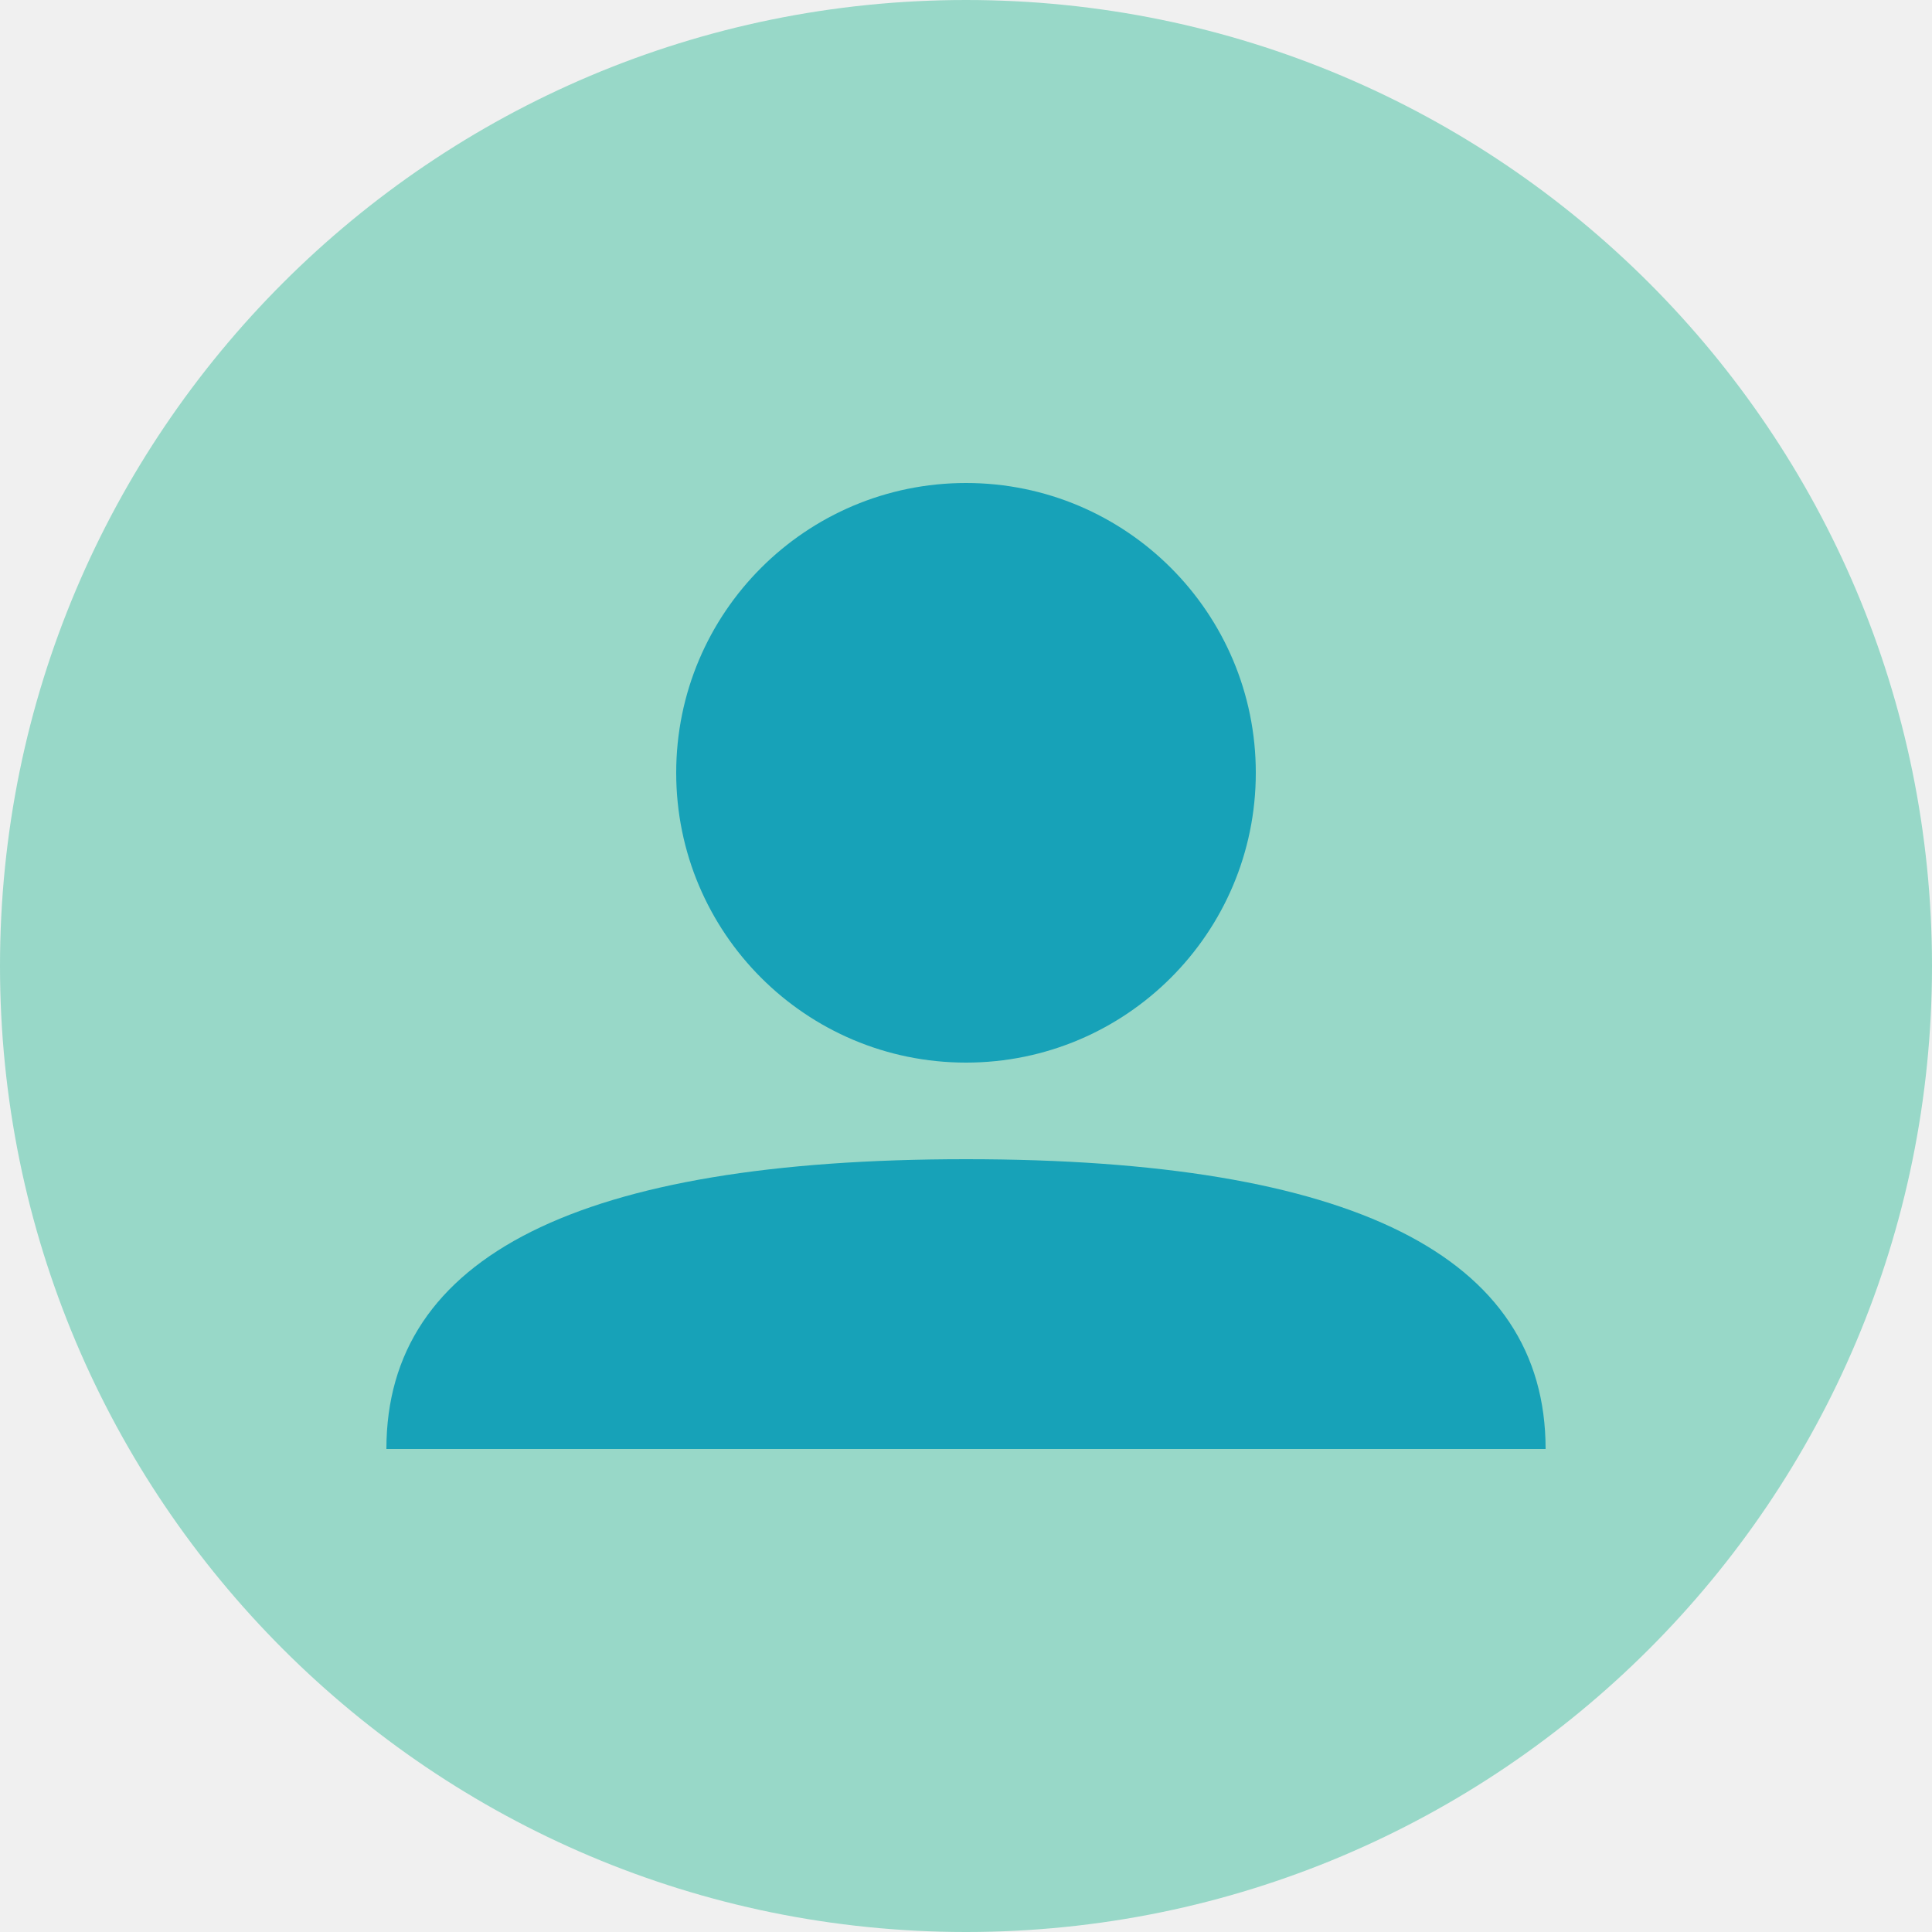
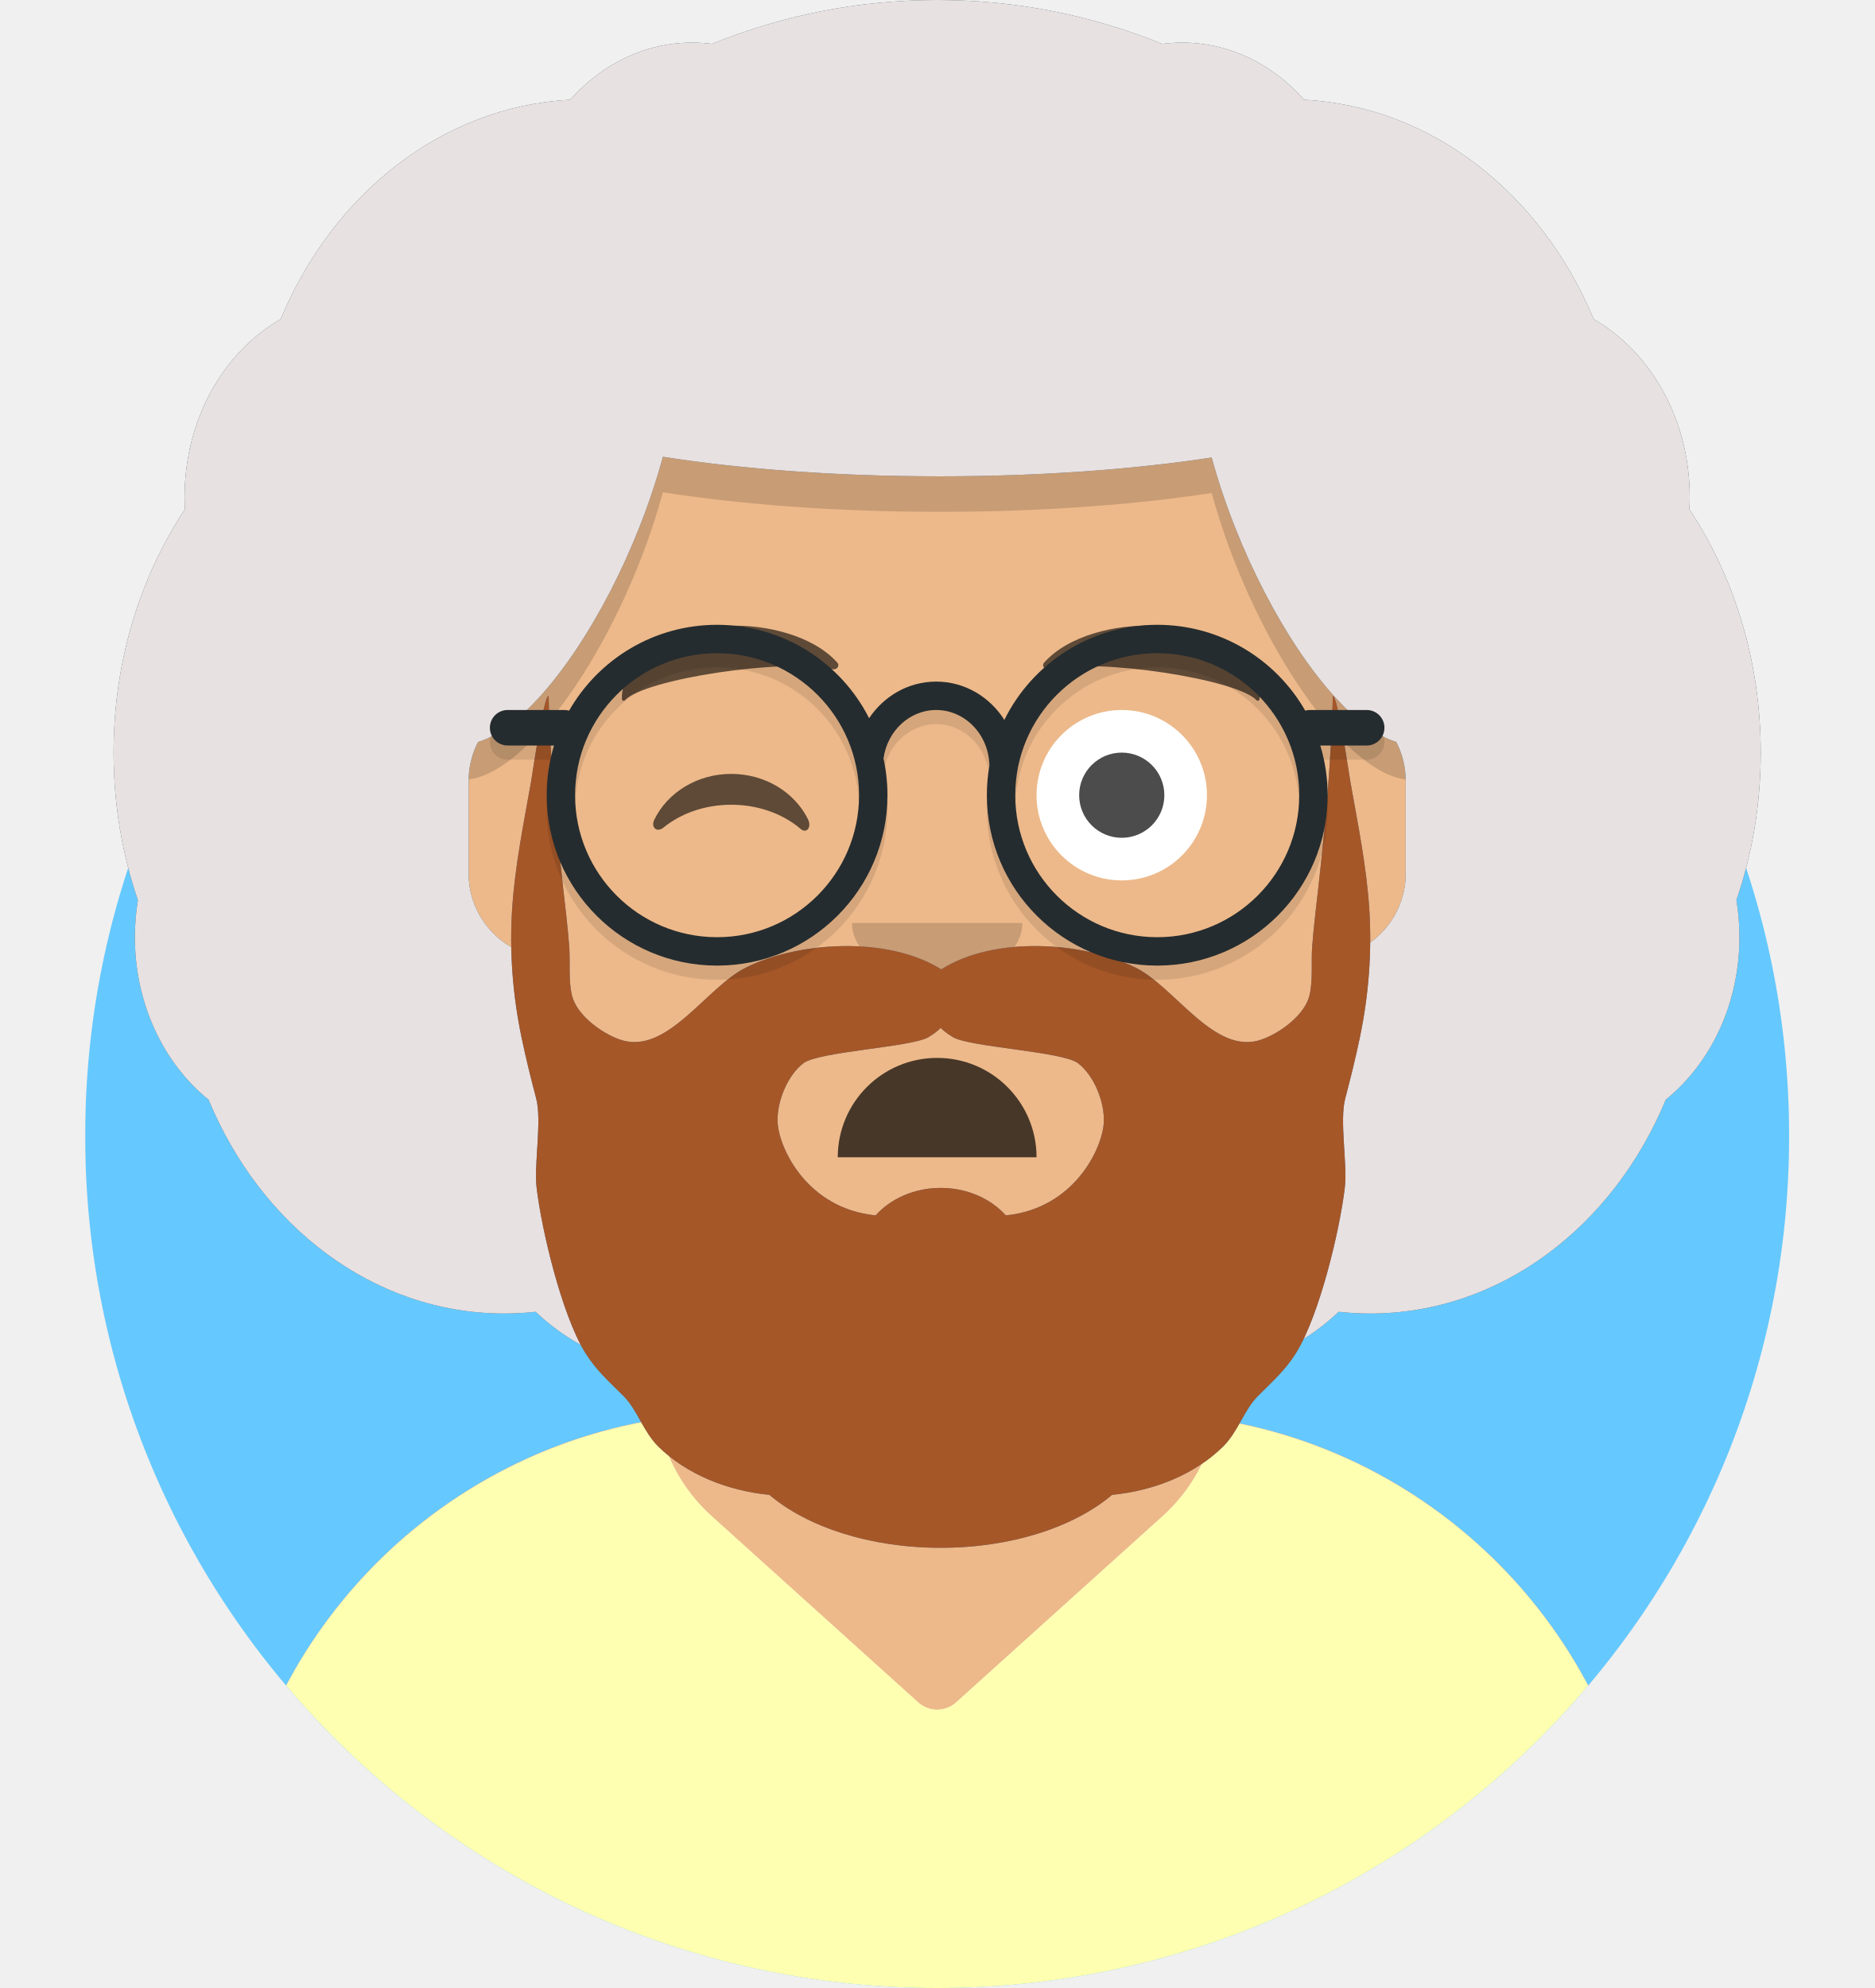
- <svg xmlns="http://www.w3.org/2000/svg" viewBox="0 0 100 100">
-   <circle cx="50" cy="50" r="50" fill="#98D8C8" />
-   <circle cx="50" cy="40" r="15" fill="#17A2B8" />
-   <path d="M 20 75 Q 20 60 50 60 Q 80 60 80 75" fill="#17A2B8" />
+ <svg xmlns="http://www.w3.org/2000/svg" xmlns:xlink="http://www.w3.org/1999/xlink" width="264px" height="280px" viewBox="0 0 264 280" version="1.1">
+   <defs>
+     <circle id="react-path-1" cx="120" cy="120" r="120" />
+     <path d="M12,160 C12,226.274 65.726,280 132,280 C198.274,280 252,226.274 252,160 L264,160 L264,-1.42108547e-14 L-3.19744231e-14,-1.42108547e-14 L-3.19744231e-14,160 L12,160 Z" id="react-path-2" />
+     <path d="M124,144.611 L124,163 L128,163 L128,163 C167.765,163 200,195.235 200,235 L200,244 L0,244 L0,235 C-4.86974701e-15,195.235 32.235,163 72,163 L72,163 L76,163 L76,144.611 C58.763,136.422 46.372,119.687 44.305,99.881 C38.48,99.058 34,94.052 34,88 L34,74 C34,68.054 38.325,63.118 44,62.166 L44,56 L44,56 C44,25.072 69.072,5.68137151e-15 100,0 L100,0 L100,0 C130.928,-5.68137151e-15 156,25.072 156,56 L156,62.166 C161.675,63.118 166,68.054 166,74 L166,88 C166,94.052 161.52,99.058 155.695,99.881 C153.628,119.687 141.237,136.422 124,144.611 Z" id="react-path-3" />
+   </defs>
+   <g id="Avataaar" stroke="none" stroke-width="1" fill="none" fill-rule="evenodd">
+     <g transform="translate(-825, -1100)" id="Avataaar/Circle">
+       <g transform="translate(825, 1100)">
+         <g id="Circle" stroke-width="1" fill-rule="evenodd" transform="translate(12, 40)">
+           <mask id="react-mask-4" fill="white">
+             <use xlink:href="#react-path-1" />
+           </mask>
+           <use id="Circle-Background" fill="#E6E6E6" xlink:href="#react-path-1" />
+           <g id="Color/Palette/Blue-01" mask="url(#react-mask-4)" fill="#65C9FF">
+             <rect id="🖍Color" x="0" y="0" width="240" height="240" />
+           </g>
+         </g>
+         <mask id="react-mask-5" fill="white">
+           <use xlink:href="#react-path-2" />
+         </mask>
+         <g id="Mask" />
+         <g id="Avataaar" stroke-width="1" fill-rule="evenodd" mask="url(#react-mask-5)">
+           <g id="Body" transform="translate(32, 36)">
+             <mask id="react-mask-6" fill="white">
+               <use xlink:href="#react-path-3" />
+             </mask>
+             <use fill="#D0C6AC" xlink:href="#react-path-3" />
+             <g id="Skin/👶🏽-03-Brown" mask="url(#react-mask-6)" fill="#EDB98A">
+               <g transform="translate(0, 0)" id="Color">
+                 <rect x="0" y="0" width="264" height="280" />
+               </g>
+             </g>
+             <path d="M156,79 L156,102 C156,132.928 130.928,158 100,158 C69.072,158 44,132.928 44,102 L44,79 L44,94 C44,124.928 69.072,150 100,150 C130.928,150 156,124.928 156,94 L156,79 Z" id="Neck-Shadow" fill-opacity="0.1" fill="#000000" mask="url(#react-mask-6)" />
+           </g>
+           <g id="Clothing/Shirt-V-Neck" transform="translate(0, 170)">
+             <defs>
+               <path d="M171.32,29.936 C205.706,35.367 232,65.139 232,101.052 L232,110 L32,110 L32,101.052 C32,65.138 58.294,35.366 92.682,29.936 C93.584,35.005 96.116,39.824 100.236,43.539 L100.236,43.539 L129.321,69.768 C130.843,71.14 133.157,71.14 134.679,69.768 L134.679,69.768 L163.764,43.539 C164.189,43.155 164.601,42.756 164.998,42.343 C168.414,38.787 170.517,34.452 171.32,29.936 Z" id="react-path-117" />
+             </defs>
+             <mask id="react-mask-118" fill="white">
+               <use xlink:href="#react-path-117" />
+             </mask>
+             <use id="Clothes" fill="#E6E6E6" fill-rule="evenodd" xlink:href="#react-path-117" />
+             <g id="Color/Palette/Gray-01" mask="url(#react-mask-118)" fill-rule="evenodd" fill="#FFFFB1">
+               <rect id="🖍Color" x="0" y="0" width="264" height="110" />
+             </g>
+           </g>
+           <g id="Face" transform="translate(76, 82)" fill="#000000">
+             <g id="Mouth/Disbelief" transform="translate(2, 52)" fill-opacity="0.7" fill="#000000">
+               <path d="M40,15 C40,22.732 46.268,29 54,29 L54,29 C61.732,29 68,22.732 68,15" id="Mouth" transform="translate(54, 22) scale(1, -1) translate(-54, -22) " />
+             </g>
+             <g id="Nose/Default" transform="translate(28, 40)" fill-opacity="0.16">
+               <path d="M16,8 C16,12.418 21.373,16 28,16 L28,16 C34.627,16 40,12.418 40,8" id="Nose" />
+             </g>
+             <g id="Eyes/Wink-Wacky-😜" transform="translate(0, 8)">
+               <circle id="Cornea?-I-don't-know" fill="#FFFFFF" cx="82" cy="22" r="12" />
+               <circle id="Eye" fill-opacity="0.7" fill="#000000" cx="82" cy="22" r="6" />
+               <path d="M16.16,25.447 C18.007,21.649 22.164,19 26.998,19 C31.814,19 35.959,21.63 37.815,25.407 C38.367,26.529 37.582,27.447 36.791,26.767 C34.34,24.66 30.859,23.344 26.998,23.344 C23.257,23.344 19.874,24.579 17.438,26.572 C16.547,27.3 15.62,26.558 16.16,25.447 Z" id="Winky-Doodle" fill-opacity="0.6" fill="#000000" />
+             </g>
+             <g id="Eyebrow/Natural/Default-Natural" fill-opacity="0.6">
+               <path d="M26.039,6.21 C20.278,6.983 11.293,12.005 12.044,17.818 C12.069,18.008 12.357,18.067 12.481,17.908 C14.967,14.72 34.193,10.037 41.194,11.015 C41.835,11.104 42.258,10.443 41.821,10.03 C38.077,6.495 31.2,5.512 26.039,6.21" id="Eyebrow" transform="translate(27, 12) rotate(5) translate(-27, -12) " />
+               <path d="M85.039,6.21 C79.278,6.983 70.293,12.005 71.044,17.818 C71.069,18.008 71.357,18.067 71.481,17.908 C73.967,14.72 93.193,10.037 100.194,11.015 C100.835,11.104 101.258,10.443 100.821,10.03 C97.077,6.495 90.2,5.512 85.039,6.21" id="Eyebrow" transform="translate(86, 12) scale(-1, 1) rotate(5) translate(-86, -12) " />
+             </g>
+           </g>
+           <g id="Top" stroke-width="1" fill-rule="evenodd">
+             <defs>
+               <rect id="react-path-121" x="0" y="0" width="264" height="280" />
+               <path d="M180.666,104.495 C181.518,106.144 182,108.016 182,110 L182,123 C182,129.019 177.569,134.002 171.791,134.867 C170.048,155.115 157.531,172.283 140,180.611 L140,190.054 C143.832,191.95 148.059,193 152.5,193 C160.121,193 167.111,189.907 172.559,184.758 C174.02,184.918 175.502,185 177,185 C195.39,185 211.26,172.684 218.622,154.884 C224.9,149.814 229,141.454 229,132 C229,130.215 228.854,128.469 228.574,126.777 C230.786,120.339 232,113.331 232,106 C232,93.134 228.261,81.264 221.954,71.725 C221.985,71.155 222,70.579 222,70 C222,59.043 216.493,49.557 208.471,44.957 C201.16,27.369 185.741,14.991 167.697,14.057 C163.274,9.075 157.201,6 150.5,6 C149.549,6 148.611,6.062 147.688,6.182 C137.91,2.196 127.211,0 116,0 C104.789,0 94.09,2.196 84.312,6.182 C83.389,6.062 82.451,6 81.5,6 C74.799,6 68.726,9.075 64.303,14.057 C46.259,14.991 30.84,27.369 23.529,44.957 C15.507,49.557 10,59.043 10,70 C10,70.579 10.015,71.155 10.046,71.725 C3.739,81.264 0,93.134 0,106 C0,113.331 1.214,120.339 3.426,126.777 C3.146,128.469 3,130.215 3,132 C3,141.454 7.1,149.814 13.378,154.884 C20.74,172.684 36.61,185 55,185 C56.498,185 57.98,184.918 59.441,184.758 C64.889,189.907 71.879,193 79.5,193 C83.941,193 88.168,191.95 92,190.054 L92,180.611 C74.469,172.283 61.952,155.115 60.209,134.867 C54.431,134.002 50,129.019 50,123 L50,110 C50,108.017 50.481,106.146 51.333,104.498 C54.035,103.696 57.01,101.445 59.991,98.168 C59.994,98.167 59.997,98.166 60,98.166 L60,98.157 C66.866,90.601 73.755,77.602 77.369,64.335 C88.486,66.072 101.905,67.087 116.354,67.087 C130.513,67.087 143.683,66.112 154.668,64.438 C158.288,77.664 165.154,90.61 172,98.148 L172,98.166 C172.007,98.167 172.013,98.168 172.02,98.169 C174.996,101.441 177.967,103.691 180.666,104.495 Z" id="react-path-122" />
+               <path d="M65.18,77.737 C67.363,76.105 80.407,75.479 82.758,74.089 C83.492,73.655 84.061,73.216 84.5,72.78 C84.939,73.216 85.509,73.655 86.242,74.089 C88.593,75.479 101.637,76.105 103.82,77.737 C106.03,79.391 107.644,83.185 107.467,86.151 C107.255,89.71 103.361,98.203 93.672,99.181 C91.558,96.828 88.237,95.31 84.5,95.31 C80.763,95.31 77.442,96.828 75.328,99.181 C65.639,98.203 61.745,89.71 61.533,86.151 C61.357,83.185 62.97,79.391 65.18,77.737 M103.142,94.906 C103.143,94.906 103.145,94.905 103.146,94.905 C103.144,94.905 103.143,94.906 103.142,94.906 M65.845,94.901 C65.849,94.903 65.857,94.906 65.862,94.908 C65.857,94.906 65.851,94.903 65.845,94.901 M144.863,55.985 C144.474,50.03 143.278,44.152 142.234,38.286 C141.953,36.707 140.424,26 139.735,26 C139.502,35.109 138.702,44.08 137.67,53.139 C137.361,55.848 137.038,58.556 136.825,61.274 C136.654,63.47 136.96,66.122 136.428,68.246 C135.749,70.952 132.348,73.478 129.703,74.411 C123.103,76.737 117.598,67.108 111.961,64.291 C104.643,60.635 92.064,59.764 84.582,64.53 C76.936,59.764 64.357,60.635 57.039,64.291 C51.402,67.108 45.897,76.737 39.297,74.411 C36.652,73.478 33.25,70.952 32.572,68.246 C32.04,66.122 32.346,63.47 32.175,61.274 C31.962,58.556 31.639,55.848 31.33,53.139 C30.298,44.08 29.497,35.109 29.265,26 C28.576,26 27.047,36.707 26.766,38.286 C25.722,44.152 24.526,50.03 24.138,55.985 C23.739,62.105 24.215,68.167 25.47,74.163 C26.069,77.028 26.769,79.876 27.519,82.704 C28.353,85.847 27.199,91.966 27.572,95.192 C28.279,101.296 31.154,113.2 34.383,118.451 C35.944,120.989 37.773,122.574 39.816,124.619 C41.783,126.588 42.604,129.64 44.726,131.737 C48.682,135.645 54.446,137.971 60.366,138.543 C65.677,143.05 74.506,146 84.5,146 C94.495,146 103.323,143.05 108.635,138.543 C114.554,137.971 120.318,135.645 124.274,131.737 C126.396,129.64 127.217,126.588 129.184,124.619 C131.226,122.574 133.056,120.989 134.617,118.451 C137.846,113.2 140.721,101.296 141.428,95.192 C141.801,91.966 140.647,85.847 141.481,82.704 C142.232,79.876 142.931,77.028 143.531,74.163 C144.785,68.167 145.261,62.105 144.863,55.985 Z" id="react-path-123" />
+             </defs>
+             <mask id="react-mask-119" fill="white">
+               <use xlink:href="#react-path-121" />
+             </mask>
+             <g id="Mask" />
+             <g id="Top/Long-Hair/Fro" mask="url(#react-mask-119)">
+               <g transform="translate(-1, 0)">
+                 <path d="M67,109.778 C76.038,108.717 88.922,89.331 94.369,69.335 C105.486,71.072 118.905,72.087 133.354,72.087 C147.513,72.087 160.683,71.112 171.668,69.438 C177.13,89.391 189.978,108.707 199,109.777 L199,89 C199,66.116 187.353,45.952 169.664,34.113 C169.136,36.595 168.785,39.335 168.624,42.297 C158.285,40.893 146.228,40.087 133.354,40.087 C120.19,40.087 107.882,40.929 97.39,42.393 C97.232,39.392 96.878,36.618 96.343,34.107 C78.65,45.946 67,66.113 67,89 L67,89 L67,109.778 Z" id="Shadow" fill-opacity="0.16" fill="#000000" fill-rule="evenodd" />
+                 <g id="Hair" stroke-width="1" fill="none" fill-rule="evenodd" transform="translate(17, 0)">
+                   <mask id="react-mask-120" fill="white">
+                     <use xlink:href="#react-path-122" />
+                   </mask>
+                   <use fill="#314756" xlink:href="#react-path-122" />
+                   <g id="Skin/👶🏽-03-Brown" mask="url(#react-mask-120)" fill="#E8E1E1">
+                     <g transform="translate(0, 0) " id="Color">
+                       <rect x="0" y="0" width="264" height="280" />
+                     </g>
+                   </g>
+                 </g>
+                 <g id="Facial-Hair/Beard-Majestic" transform="translate(49, 72)">
+                   <defs>
+                     <path d="M65.18,77.737 C67.363,76.105 80.407,75.479 82.758,74.089 C83.492,73.655 84.061,73.216 84.5,72.78 C84.939,73.216 85.509,73.655 86.242,74.089 C88.593,75.479 101.637,76.105 103.82,77.737 C106.03,79.391 107.644,83.185 107.467,86.151 C107.255,89.71 103.361,98.203 93.672,99.181 C91.558,96.828 88.237,95.31 84.5,95.31 C80.763,95.31 77.442,96.828 75.328,99.181 C65.639,98.203 61.745,89.71 61.533,86.151 C61.357,83.185 62.97,79.391 65.18,77.737 M103.142,94.906 C103.143,94.906 103.145,94.905 103.146,94.905 C103.144,94.905 103.143,94.906 103.142,94.906 M65.845,94.901 C65.849,94.903 65.857,94.906 65.862,94.908 C65.857,94.906 65.851,94.903 65.845,94.901 M144.863,55.985 C144.474,50.03 143.278,44.152 142.234,38.286 C141.953,36.707 140.424,26 139.735,26 C139.502,35.109 138.702,44.08 137.67,53.139 C137.361,55.848 137.038,58.556 136.825,61.274 C136.654,63.47 136.96,66.122 136.428,68.246 C135.749,70.952 132.348,73.478 129.703,74.411 C123.103,76.737 117.598,67.108 111.961,64.291 C104.643,60.635 92.064,59.764 84.582,64.53 C76.936,59.764 64.357,60.635 57.039,64.291 C51.402,67.108 45.897,76.737 39.297,74.411 C36.652,73.478 33.25,70.952 32.572,68.246 C32.04,66.122 32.346,63.47 32.175,61.274 C31.962,58.556 31.639,55.848 31.33,53.139 C30.298,44.08 29.497,35.109 29.265,26 C28.576,26 27.047,36.707 26.766,38.286 C25.722,44.152 24.526,50.03 24.138,55.985 C23.739,62.105 24.215,68.167 25.47,74.163 C26.069,77.028 26.769,79.876 27.519,82.704 C28.353,85.847 27.199,91.966 27.572,95.192 C28.279,101.296 31.154,113.2 34.383,118.451 C35.944,120.989 37.773,122.574 39.816,124.619 C41.783,126.588 42.604,129.64 44.726,131.737 C48.682,135.645 54.446,137.971 60.366,138.543 C65.677,143.05 74.506,146 84.5,146 C94.495,146 103.323,143.05 108.635,138.543 C114.554,137.971 120.318,135.645 124.274,131.737 C126.396,129.64 127.217,126.588 129.184,124.619 C131.226,122.574 133.056,120.989 134.617,118.451 C137.846,113.2 140.721,101.296 141.428,95.192 C141.801,91.966 140.647,85.847 141.481,82.704 C142.232,79.876 142.931,77.028 143.531,74.163 C144.785,68.167 145.261,62.105 144.863,55.985 Z" id="react-path-125" />
+                   </defs>
+                   <mask id="react-mask-124" fill="white">
+                     <use xlink:href="#react-path-125" />
+                   </mask>
+                   <use id="Glorious-Beard" fill="#5E7AA9" fill-rule="evenodd" xlink:href="#react-path-125" />
+                   <g id="Color/Hair/Brown" mask="url(#react-mask-124)" fill="#A55728">
+                     <g transform="translate(-32, 0)" id="Color">
+                       <rect x="0" y="0" width="264" height="244" />
+                     </g>
+                   </g>
+                 </g>
+                 <g id="Top/_Resources/Round" fill="none" transform="translate(62, 85)">
+                   <defs>
+                     <path d="M80.465,16.394 C84.38,8.459 92.553,3 102,3 C110.92,3 118.703,7.866 122.84,15.088 C123.05,15.031 123.272,15 123.5,15 L131.5,15 C132.881,15 134,16.119 134,17.5 C134,18.881 132.881,20 131.5,20 L124.963,20 C125.637,22.215 126,24.565 126,27 C126,40.255 115.255,51 102,51 C88.745,51 78,40.255 78,27 C78,25.578 78.124,24.185 78.361,22.831 C78.276,18.455 74.914,15 70.862,15 C67.126,15 63.975,17.94 63.442,21.83 C63.807,23.495 64,25.225 64,27 C64,40.255 53.255,51 40,51 C26.745,51 16,40.255 16,27 C16,24.565 16.363,22.215 17.037,20 L10.5,20 C9.119,20 8,18.881 8,17.5 C8,16.119 9.119,15 10.5,15 L10.5,15 L18.5,15 C18.728,15 18.95,15.031 19.16,15.088 C23.297,7.866 31.08,3 40,3 C49.352,3 57.455,8.349 61.416,16.155 C63.493,13.039 66.949,11 70.862,11 C74.875,11 78.407,13.144 80.465,16.394 Z M40,47 C51.046,47 60,38.046 60,27 C60,15.954 51.046,7 40,7 C28.954,7 20,15.954 20,27 C20,38.046 28.954,47 40,47 Z M102,47 C113.046,47 122,38.046 122,27 C122,15.954 113.046,7 102,7 C90.954,7 82,15.954 82,27 C82,38.046 90.954,47 102,47 Z" id="react-path-126" />
+                     <filter x="-0.8%" y="-2.1%" width="101.6%" height="108.3%" filterUnits="objectBoundingBox" id="react-filter-127">
+                       <feOffset dx="0" dy="2" in="SourceAlpha" result="shadowOffsetOuter1" />
+                       <feColorMatrix values="0 0 0 0 0   0 0 0 0 0   0 0 0 0 0  0 0 0 0.1 0" type="matrix" in="shadowOffsetOuter1" />
+                     </filter>
+                   </defs>
+                   <g id="Lennon-Glasses">
+                     <use fill="black" fill-opacity="1" filter="url(#react-filter-127)" xlink:href="#react-path-126" />
+                     <use fill="#252C2F" fill-rule="evenodd" xlink:href="#react-path-126" />
+                   </g>
+                 </g>
+               </g>
+             </g>
+           </g>
+         </g>
+       </g>
+     </g>
+   </g>
</svg>
